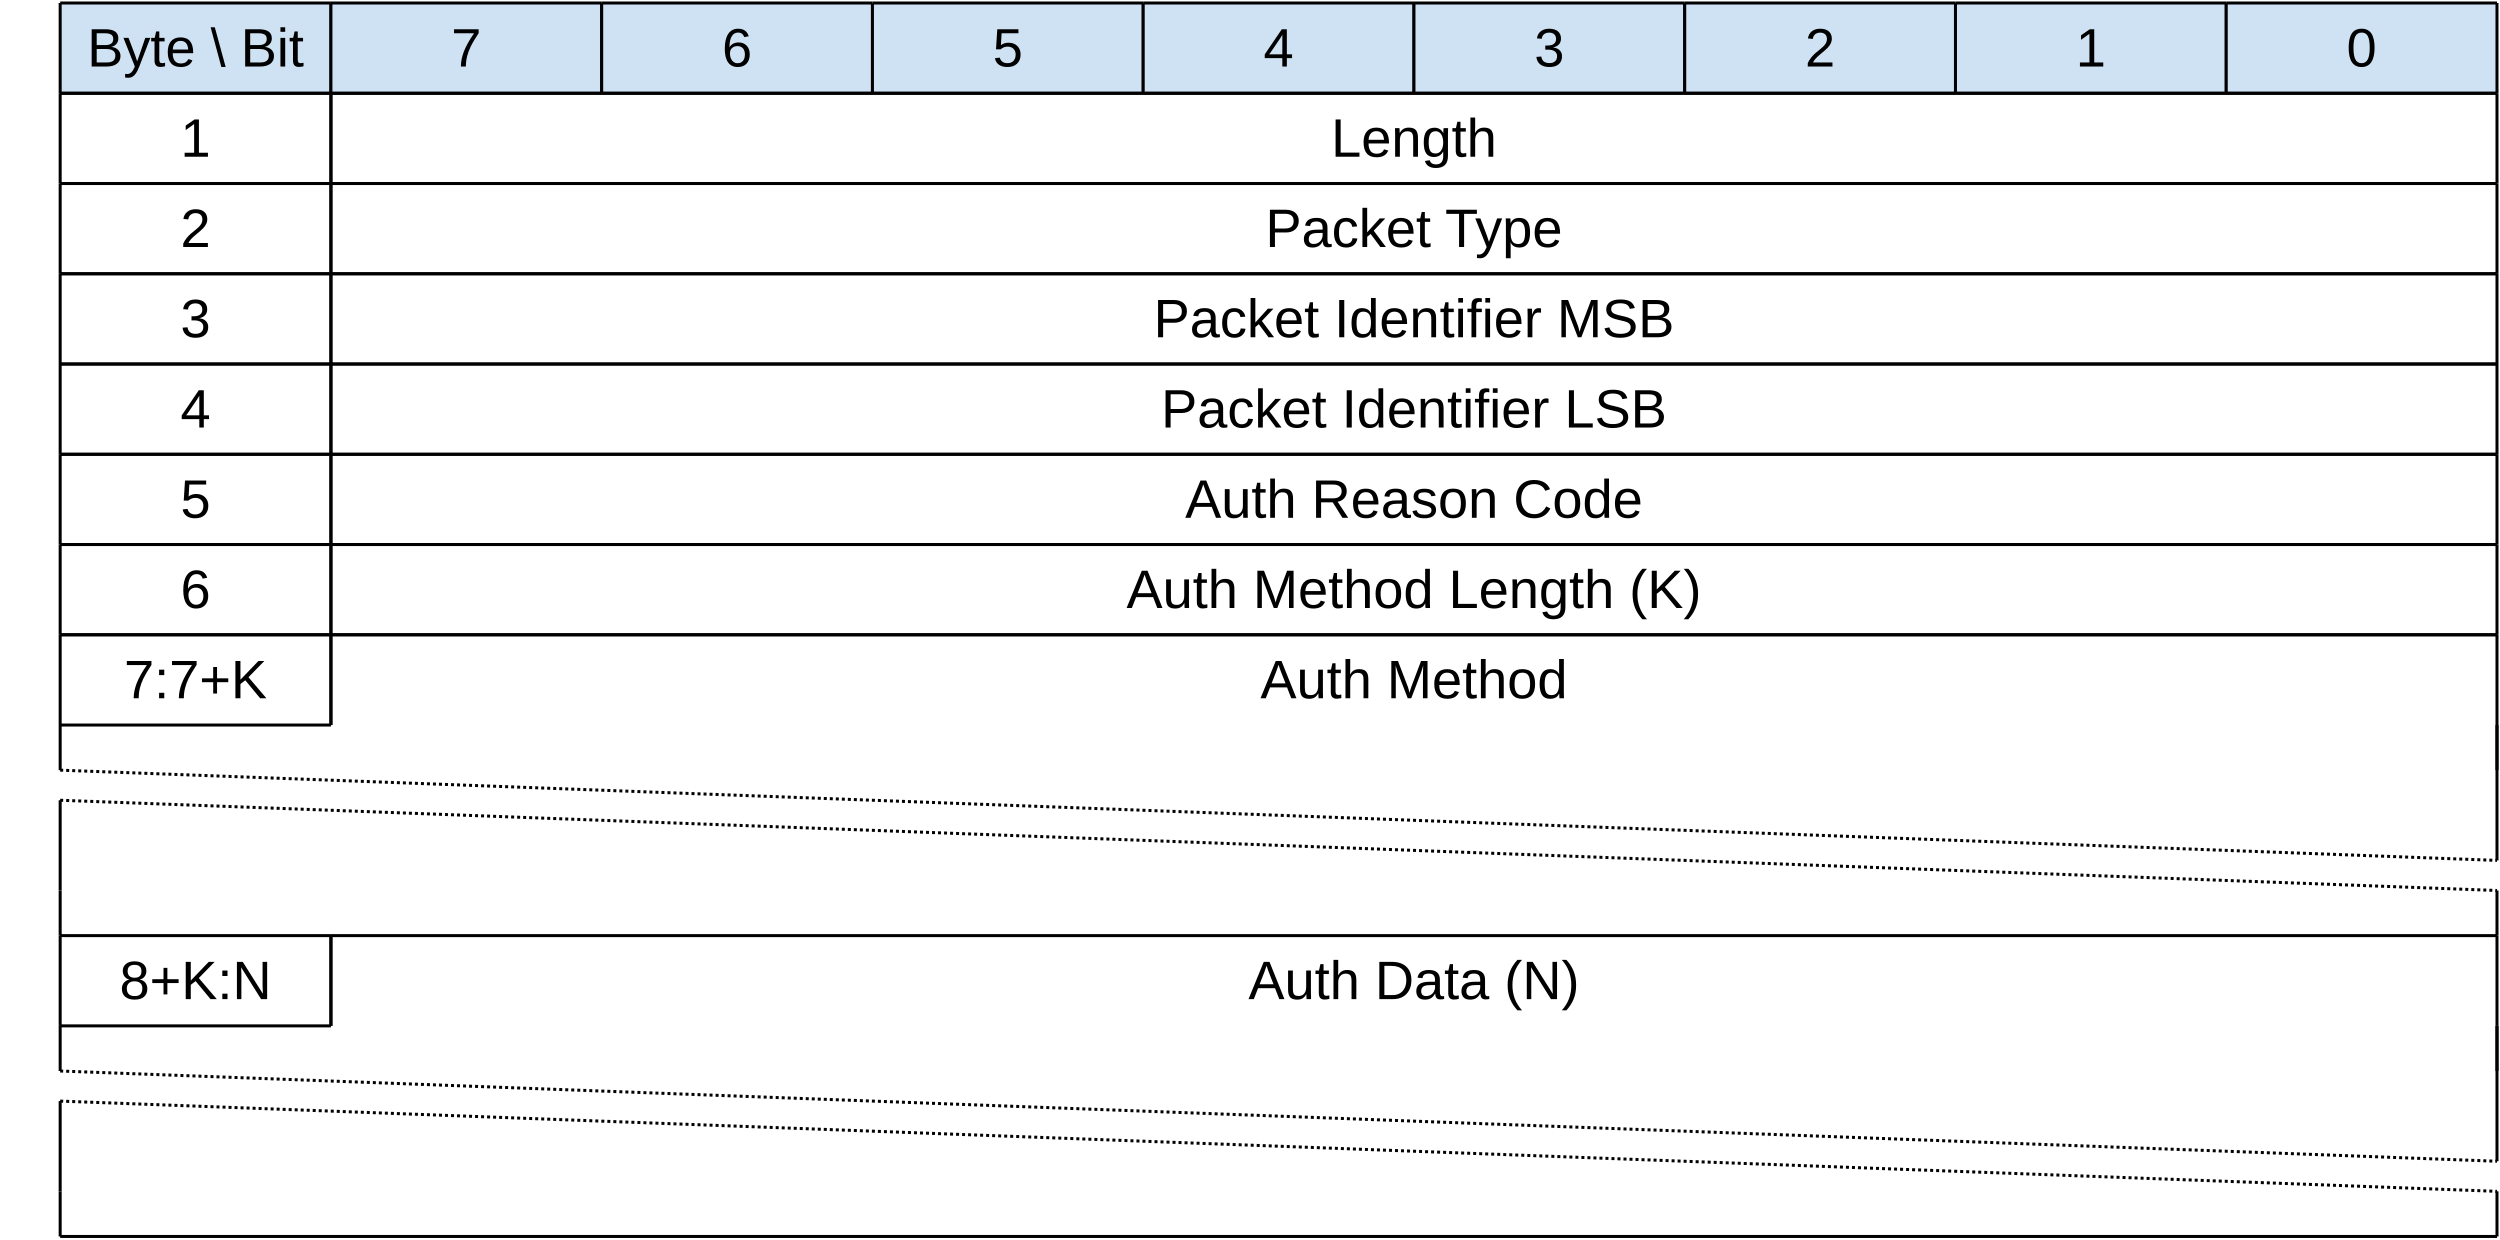
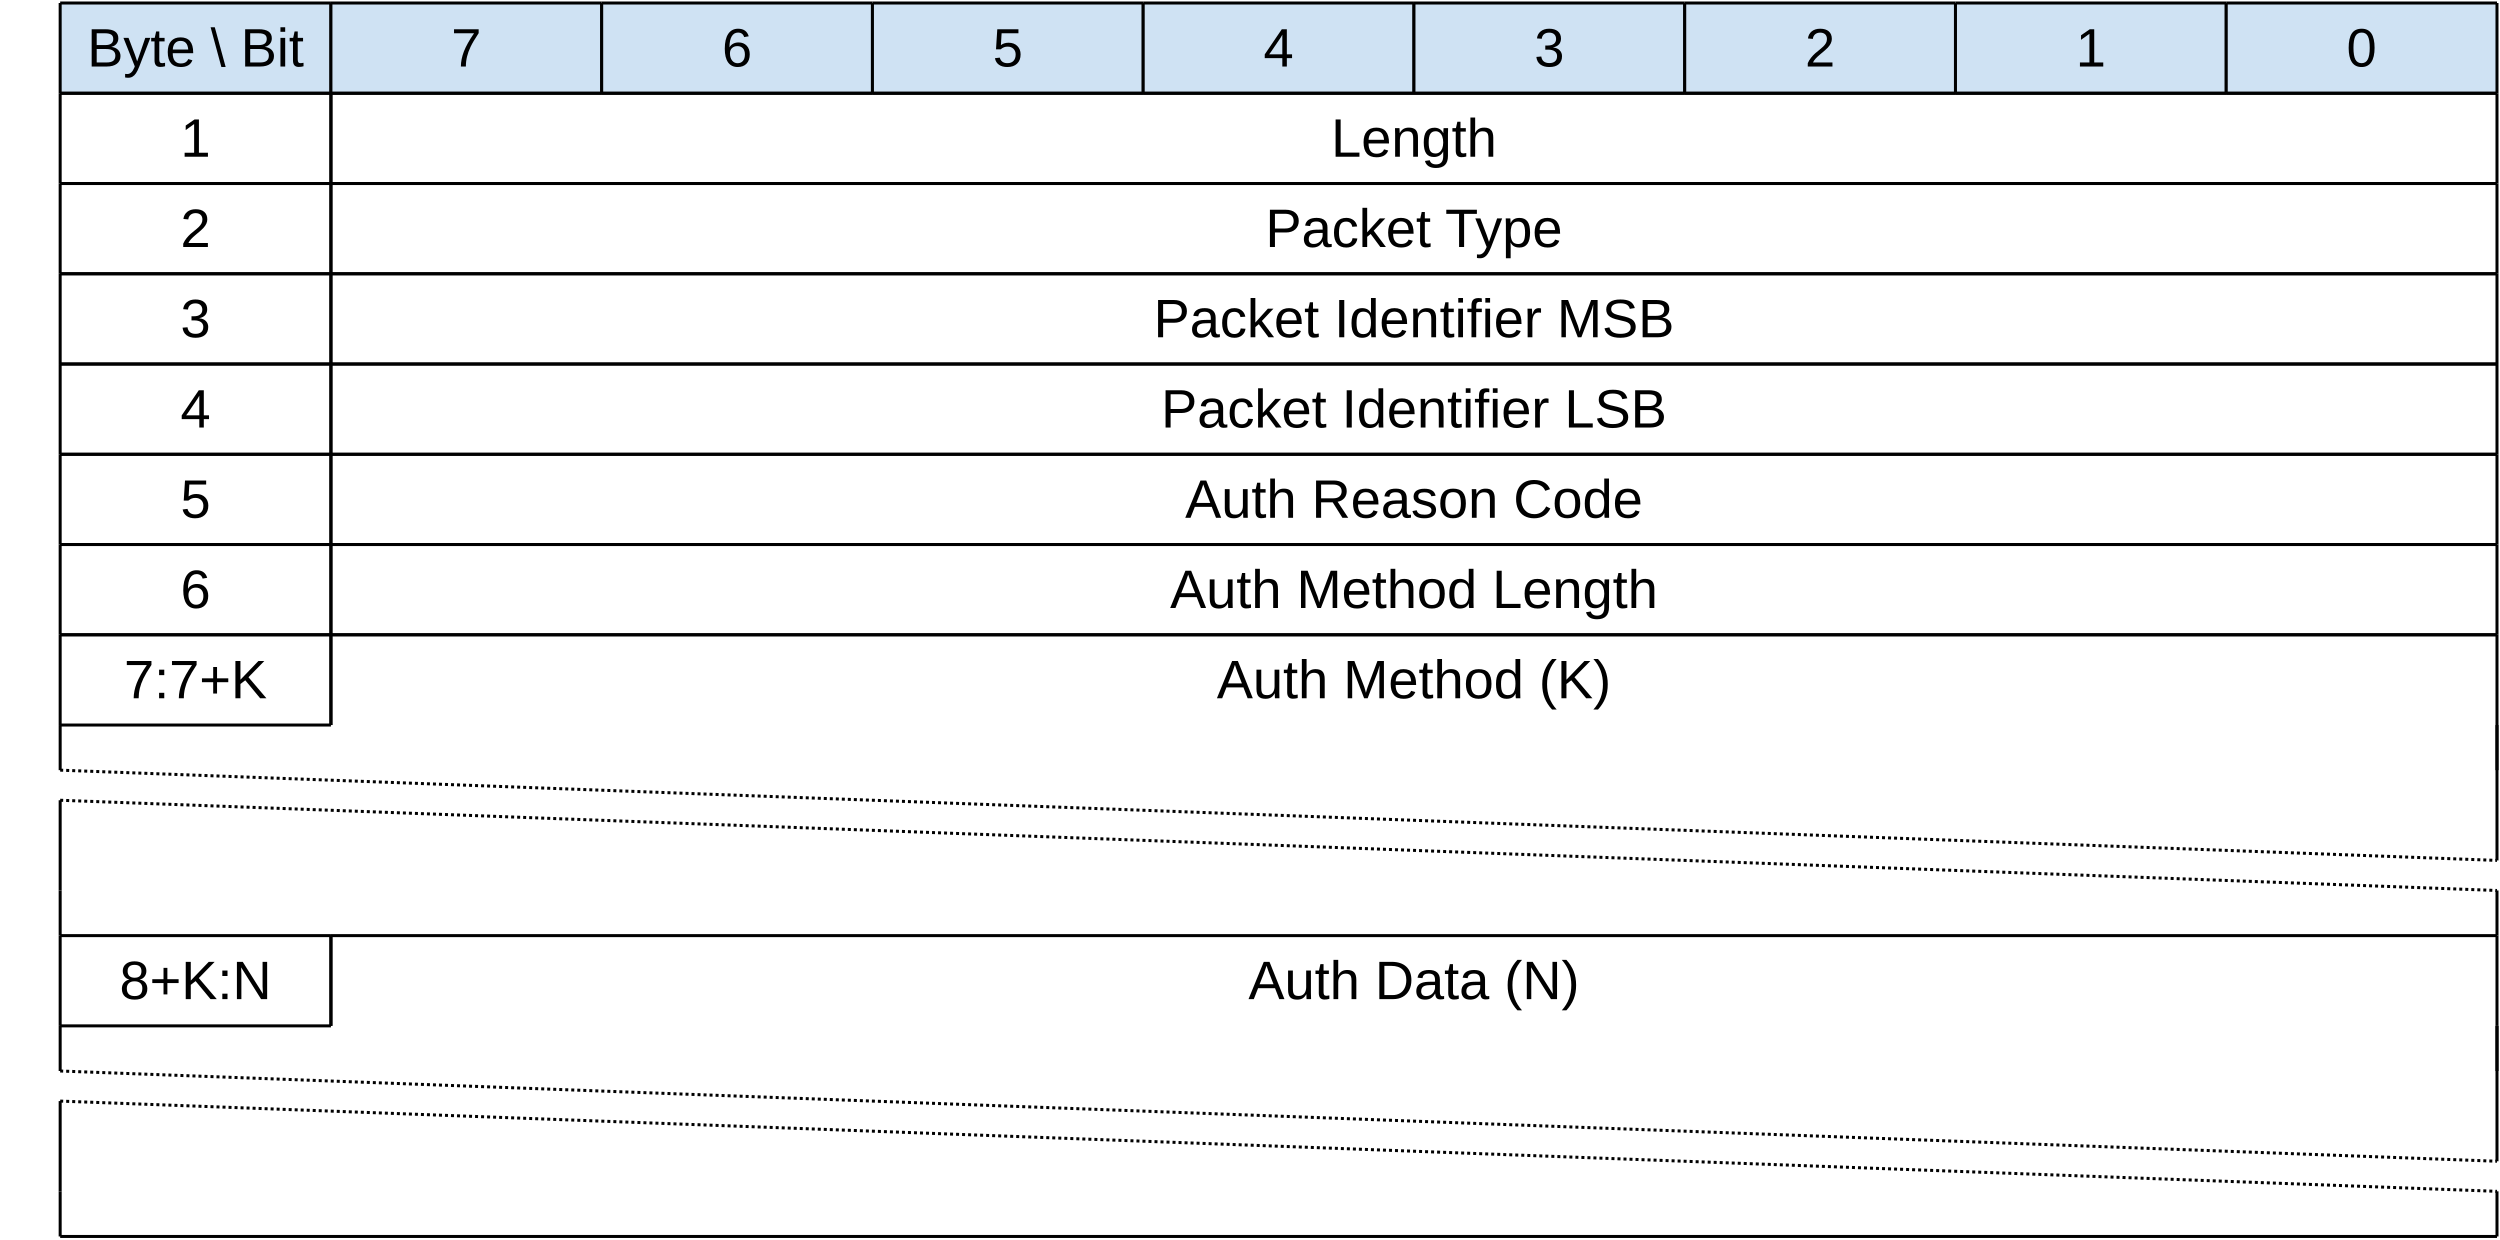
<svg xmlns="http://www.w3.org/2000/svg" version="1.0" width="831" height="412" viewBox="0 0 831 412">
  <rect x="20" y="1" height="30" width="90" fill="#cfe2f3" />
  <line x1="20" y1="1" x2="110" y2="1" stroke="#000000" stroke-width="1" />
  <line x1="20" y1="31" x2="110" y2="31" stroke="#000000" stroke-width="1" />
  <line x1="110" y1="1" x2="110" y2="31" stroke="#000000" stroke-width="1" />
  <line x1="20" y1="1" x2="20" y2="31" stroke="#000000" stroke-width="1" />
  <text font-size="18" font-family="Arial" x="65" y="17" text-anchor="middle" dominant-baseline="middle">Byte \ Bit</text>
  <rect x="110" y="1" height="30" width="90" fill="#cfe2f3" />
  <line x1="110" y1="1" x2="200" y2="1" stroke="#000000" stroke-width="1" />
  <line x1="110" y1="31" x2="200" y2="31" stroke="#000000" stroke-width="1" />
  <line x1="200" y1="1" x2="200" y2="31" stroke="#000000" stroke-width="1" />
  <line x1="110" y1="1" x2="110" y2="31" stroke="#000000" stroke-width="1" />
  <text font-size="18" font-family="Arial" x="155" y="17" text-anchor="middle" dominant-baseline="middle">7</text>
  <rect x="200" y="1" height="30" width="90" fill="#cfe2f3" />
  <line x1="200" y1="1" x2="290" y2="1" stroke="#000000" stroke-width="1" />
  <line x1="200" y1="31" x2="290" y2="31" stroke="#000000" stroke-width="1" />
  <line x1="290" y1="1" x2="290" y2="31" stroke="#000000" stroke-width="1" />
  <line x1="200" y1="1" x2="200" y2="31" stroke="#000000" stroke-width="1" />
  <text font-size="18" font-family="Arial" x="245" y="17" text-anchor="middle" dominant-baseline="middle">6</text>
  <rect x="290" y="1" height="30" width="90" fill="#cfe2f3" />
  <line x1="290" y1="1" x2="380" y2="1" stroke="#000000" stroke-width="1" />
  <line x1="290" y1="31" x2="380" y2="31" stroke="#000000" stroke-width="1" />
  <line x1="380" y1="1" x2="380" y2="31" stroke="#000000" stroke-width="1" />
  <line x1="290" y1="1" x2="290" y2="31" stroke="#000000" stroke-width="1" />
  <text font-size="18" font-family="Arial" x="335" y="17" text-anchor="middle" dominant-baseline="middle">5</text>
  <rect x="380" y="1" height="30" width="90" fill="#cfe2f3" />
  <line x1="380" y1="1" x2="470" y2="1" stroke="#000000" stroke-width="1" />
  <line x1="380" y1="31" x2="470" y2="31" stroke="#000000" stroke-width="1" />
  <line x1="470" y1="1" x2="470" y2="31" stroke="#000000" stroke-width="1" />
  <line x1="380" y1="1" x2="380" y2="31" stroke="#000000" stroke-width="1" />
  <text font-size="18" font-family="Arial" x="425" y="17" text-anchor="middle" dominant-baseline="middle">4</text>
  <rect x="470" y="1" height="30" width="90" fill="#cfe2f3" />
  <line x1="470" y1="1" x2="560" y2="1" stroke="#000000" stroke-width="1" />
  <line x1="470" y1="31" x2="560" y2="31" stroke="#000000" stroke-width="1" />
  <line x1="560" y1="1" x2="560" y2="31" stroke="#000000" stroke-width="1" />
  <line x1="470" y1="1" x2="470" y2="31" stroke="#000000" stroke-width="1" />
  <text font-size="18" font-family="Arial" x="515" y="17" text-anchor="middle" dominant-baseline="middle">3</text>
  <rect x="560" y="1" height="30" width="90" fill="#cfe2f3" />
  <line x1="560" y1="1" x2="650" y2="1" stroke="#000000" stroke-width="1" />
  <line x1="560" y1="31" x2="650" y2="31" stroke="#000000" stroke-width="1" />
  <line x1="650" y1="1" x2="650" y2="31" stroke="#000000" stroke-width="1" />
  <line x1="560" y1="1" x2="560" y2="31" stroke="#000000" stroke-width="1" />
  <text font-size="18" font-family="Arial" x="605" y="17" text-anchor="middle" dominant-baseline="middle">2</text>
  <rect x="650" y="1" height="30" width="90" fill="#cfe2f3" />
  <line x1="650" y1="1" x2="740" y2="1" stroke="#000000" stroke-width="1" />
  <line x1="650" y1="31" x2="740" y2="31" stroke="#000000" stroke-width="1" />
  <line x1="740" y1="1" x2="740" y2="31" stroke="#000000" stroke-width="1" />
  <line x1="650" y1="1" x2="650" y2="31" stroke="#000000" stroke-width="1" />
  <text font-size="18" font-family="Arial" x="695" y="17" text-anchor="middle" dominant-baseline="middle">1</text>
  <rect x="740" y="1" height="30" width="90" fill="#cfe2f3" />
  <line x1="740" y1="1" x2="830" y2="1" stroke="#000000" stroke-width="1" />
  <line x1="740" y1="31" x2="830" y2="31" stroke="#000000" stroke-width="1" />
  <line x1="830" y1="1" x2="830" y2="31" stroke="#000000" stroke-width="1" />
  <line x1="740" y1="1" x2="740" y2="31" stroke="#000000" stroke-width="1" />
  <text font-size="18" font-family="Arial" x="785" y="17" text-anchor="middle" dominant-baseline="middle">0</text>
  <text font-size="18" font-family="Arial" x="15" y="16" text-anchor="end"> </text>
  <text font-size="18" font-family="Arial" x="15" y="46" text-anchor="end"> </text>
  <line x1="20" y1="31" x2="110" y2="31" stroke="#000000" stroke-width="1" />
  <line x1="20" y1="61" x2="110" y2="61" stroke="#000000" stroke-width="1" />
  <line x1="110" y1="31" x2="110" y2="61" stroke="#000000" stroke-width="1" />
  <line x1="20" y1="31" x2="20" y2="61" stroke="#000000" stroke-width="1" />
  <text font-size="18" font-family="Arial" x="65" y="47" text-anchor="middle" dominant-baseline="middle">1</text>
  <line x1="110" y1="31" x2="830" y2="31" stroke="#000000" stroke-width="1" />
  <line x1="110" y1="61" x2="830" y2="61" stroke="#000000" stroke-width="1" />
  <line x1="830" y1="31" x2="830" y2="61" stroke="#000000" stroke-width="1" />
  <line x1="110" y1="31" x2="110" y2="61" stroke="#000000" stroke-width="1" />
  <text font-size="18" font-family="Arial" x="470" y="47" text-anchor="middle" dominant-baseline="middle">Length</text>
  <text font-size="18" font-family="Arial" x="15" y="76" text-anchor="end"> </text>
  <line x1="20" y1="61" x2="110" y2="61" stroke="#000000" stroke-width="1" />
  <line x1="20" y1="91" x2="110" y2="91" stroke="#000000" stroke-width="1" />
  <line x1="110" y1="61" x2="110" y2="91" stroke="#000000" stroke-width="1" />
  <line x1="20" y1="61" x2="20" y2="91" stroke="#000000" stroke-width="1" />
  <text font-size="18" font-family="Arial" x="65" y="77" text-anchor="middle" dominant-baseline="middle">2</text>
  <line x1="110" y1="61" x2="830" y2="61" stroke="#000000" stroke-width="1" />
  <line x1="110" y1="91" x2="830" y2="91" stroke="#000000" stroke-width="1" />
  <line x1="830" y1="61" x2="830" y2="91" stroke="#000000" stroke-width="1" />
  <line x1="110" y1="61" x2="110" y2="91" stroke="#000000" stroke-width="1" />
  <text font-size="18" font-family="Arial" x="470" y="77" text-anchor="middle" dominant-baseline="middle">Packet Type</text>
  <text font-size="18" font-family="Arial" x="15" y="106" text-anchor="end"> </text>
  <line x1="20" y1="91" x2="110" y2="91" stroke="#000000" stroke-width="1" />
  <line x1="20" y1="121" x2="110" y2="121" stroke="#000000" stroke-width="1" />
  <line x1="110" y1="91" x2="110" y2="121" stroke="#000000" stroke-width="1" />
  <line x1="20" y1="91" x2="20" y2="121" stroke="#000000" stroke-width="1" />
  <text font-size="18" font-family="Arial" x="65" y="107" text-anchor="middle" dominant-baseline="middle">3</text>
  <line x1="110" y1="91" x2="830" y2="91" stroke="#000000" stroke-width="1" />
  <line x1="110" y1="121" x2="830" y2="121" stroke="#000000" stroke-width="1" />
  <line x1="830" y1="91" x2="830" y2="121" stroke="#000000" stroke-width="1" />
  <line x1="110" y1="91" x2="110" y2="121" stroke="#000000" stroke-width="1" />
  <text font-size="18" font-family="Arial" x="470" y="107" text-anchor="middle" dominant-baseline="middle">Packet Identifier MSB</text>
  <text font-size="18" font-family="Arial" x="15" y="136" text-anchor="end"> </text>
  <line x1="20" y1="121" x2="110" y2="121" stroke="#000000" stroke-width="1" />
  <line x1="20" y1="151" x2="110" y2="151" stroke="#000000" stroke-width="1" />
  <line x1="110" y1="121" x2="110" y2="151" stroke="#000000" stroke-width="1" />
  <line x1="20" y1="121" x2="20" y2="151" stroke="#000000" stroke-width="1" />
  <text font-size="18" font-family="Arial" x="65" y="137" text-anchor="middle" dominant-baseline="middle">4</text>
  <line x1="110" y1="121" x2="830" y2="121" stroke="#000000" stroke-width="1" />
  <line x1="110" y1="151" x2="830" y2="151" stroke="#000000" stroke-width="1" />
  <line x1="830" y1="121" x2="830" y2="151" stroke="#000000" stroke-width="1" />
  <line x1="110" y1="121" x2="110" y2="151" stroke="#000000" stroke-width="1" />
  <text font-size="18" font-family="Arial" x="470" y="137" text-anchor="middle" dominant-baseline="middle">Packet Identifier LSB</text>
  <text font-size="18" font-family="Arial" x="15" y="166" text-anchor="end"> </text>
  <line x1="20" y1="151" x2="110" y2="151" stroke="#000000" stroke-width="1" />
  <line x1="20" y1="181" x2="110" y2="181" stroke="#000000" stroke-width="1" />
  <line x1="110" y1="151" x2="110" y2="181" stroke="#000000" stroke-width="1" />
  <line x1="20" y1="151" x2="20" y2="181" stroke="#000000" stroke-width="1" />
  <text font-size="18" font-family="Arial" x="65" y="167" text-anchor="middle" dominant-baseline="middle">5</text>
  <line x1="110" y1="151" x2="830" y2="151" stroke="#000000" stroke-width="1" />
  <line x1="110" y1="181" x2="830" y2="181" stroke="#000000" stroke-width="1" />
  <line x1="830" y1="151" x2="830" y2="181" stroke="#000000" stroke-width="1" />
  <line x1="110" y1="151" x2="110" y2="181" stroke="#000000" stroke-width="1" />
  <text font-size="18" font-family="Arial" x="470" y="167" text-anchor="middle" dominant-baseline="middle">Auth Reason Code</text>
  <text font-size="18" font-family="Arial" x="15" y="196" text-anchor="end"> </text>
  <line x1="20" y1="181" x2="110" y2="181" stroke="#000000" stroke-width="1" />
  <line x1="20" y1="211" x2="110" y2="211" stroke="#000000" stroke-width="1" />
  <line x1="110" y1="181" x2="110" y2="211" stroke="#000000" stroke-width="1" />
  <line x1="20" y1="181" x2="20" y2="211" stroke="#000000" stroke-width="1" />
  <text font-size="18" font-family="Arial" x="65" y="197" text-anchor="middle" dominant-baseline="middle">6</text>
  <line x1="110" y1="181" x2="830" y2="181" stroke="#000000" stroke-width="1" />
  <line x1="110" y1="211" x2="830" y2="211" stroke="#000000" stroke-width="1" />
  <line x1="830" y1="181" x2="830" y2="211" stroke="#000000" stroke-width="1" />
  <line x1="110" y1="181" x2="110" y2="211" stroke="#000000" stroke-width="1" />
-   <text font-size="18" font-family="Arial" x="470" y="197" text-anchor="middle" dominant-baseline="middle">Auth Method Length (K)</text>
+   <text font-size="18" font-family="Arial" x="470" y="197" text-anchor="middle" dominant-baseline="middle">Auth Method Length</text>
  <text font-size="18" font-family="Arial" x="15" y="226" text-anchor="end"> </text>
  <line x1="20" y1="211" x2="110" y2="211" stroke="#000000" stroke-width="1" />
  <line x1="20" y1="241" x2="110" y2="241" stroke="#000000" stroke-width="1" />
  <line x1="110" y1="211" x2="110" y2="241" stroke="#000000" stroke-width="1" />
  <line x1="20" y1="211" x2="20" y2="241" stroke="#000000" stroke-width="1" />
  <text font-size="18" font-family="Arial" x="65" y="227" text-anchor="middle" dominant-baseline="middle">7:7+K</text>
  <line x1="110" y1="211" x2="830" y2="211" stroke="#000000" stroke-width="1" />
  <line x1="830" y1="211" x2="830" y2="241" stroke="#000000" stroke-width="1" />
  <line x1="110" y1="211" x2="110" y2="241" stroke="#000000" stroke-width="1" />
-   <text font-size="18" font-family="Arial" x="470" y="227" text-anchor="middle" dominant-baseline="middle">Auth Method</text>
+   <text font-size="18" font-family="Arial" x="470" y="227" text-anchor="middle" dominant-baseline="middle">Auth Method (K)</text>
  <text font-size="18" font-family="Arial" x="15" y="256" text-anchor="end"> </text>
  <line x1="20" y1="241" x2="20" y2="256" stroke="#000000" stroke-width="1" />
  <line x1="830" y1="241" x2="830" y2="256" stroke="#000000" stroke-width="1" />
  <line stroke-dasharray="1,1" x1="20" y1="256" x2="830" y2="286" stroke="#000000" stroke-width="1" />
  <line x1="830" y1="241" x2="830" y2="286" stroke="#000000" stroke-width="1" />
  <line stroke-dasharray="1,1" x1="20" y1="266" x2="830" y2="296" stroke="#000000" stroke-width="1" />
  <line x1="20" y1="266" x2="20" y2="296" stroke="#000000" stroke-width="1" />
  <line x1="20" y1="296" x2="20" y2="311" stroke="#000000" stroke-width="1" />
  <line x1="830" y1="296" x2="830" y2="311" stroke="#000000" stroke-width="1" />
  <text font-size="18" font-family="Arial" x="15" y="326" text-anchor="end"> </text>
  <line x1="20" y1="311" x2="110" y2="311" stroke="#000000" stroke-width="1" />
  <line x1="20" y1="341" x2="110" y2="341" stroke="#000000" stroke-width="1" />
  <line x1="110" y1="311" x2="110" y2="341" stroke="#000000" stroke-width="1" />
  <line x1="20" y1="311" x2="20" y2="341" stroke="#000000" stroke-width="1" />
  <text font-size="18" font-family="Arial" x="65" y="327" text-anchor="middle" dominant-baseline="middle">8+K:N</text>
  <line x1="110" y1="311" x2="830" y2="311" stroke="#000000" stroke-width="1" />
  <line x1="830" y1="311" x2="830" y2="341" stroke="#000000" stroke-width="1" />
  <line x1="110" y1="311" x2="110" y2="341" stroke="#000000" stroke-width="1" />
  <text font-size="18" font-family="Arial" x="470" y="327" text-anchor="middle" dominant-baseline="middle">Auth Data (N)</text>
  <text font-size="18" font-family="Arial" x="15" y="326" text-anchor="end"> </text>
  <text font-size="18" font-family="Arial" x="15" y="356" text-anchor="end"> </text>
  <line x1="20" y1="341" x2="20" y2="356" stroke="#000000" stroke-width="1" />
  <line x1="830" y1="341" x2="830" y2="356" stroke="#000000" stroke-width="1" />
  <line stroke-dasharray="1,1" x1="20" y1="356" x2="830" y2="386" stroke="#000000" stroke-width="1" />
  <line x1="830" y1="341" x2="830" y2="386" stroke="#000000" stroke-width="1" />
  <line stroke-dasharray="1,1" x1="20" y1="366" x2="830" y2="396" stroke="#000000" stroke-width="1" />
  <line x1="20" y1="366" x2="20" y2="396" stroke="#000000" stroke-width="1" />
  <line x1="20" y1="396" x2="20" y2="411" stroke="#000000" stroke-width="1" />
  <line x1="830" y1="396" x2="830" y2="411" stroke="#000000" stroke-width="1" />
  <text font-size="18" font-family="Arial" x="15" y="426" text-anchor="end"> </text>
  <line x1="20" y1="411" x2="830" y2="411" stroke="#000000" stroke-width="1" />
</svg>
